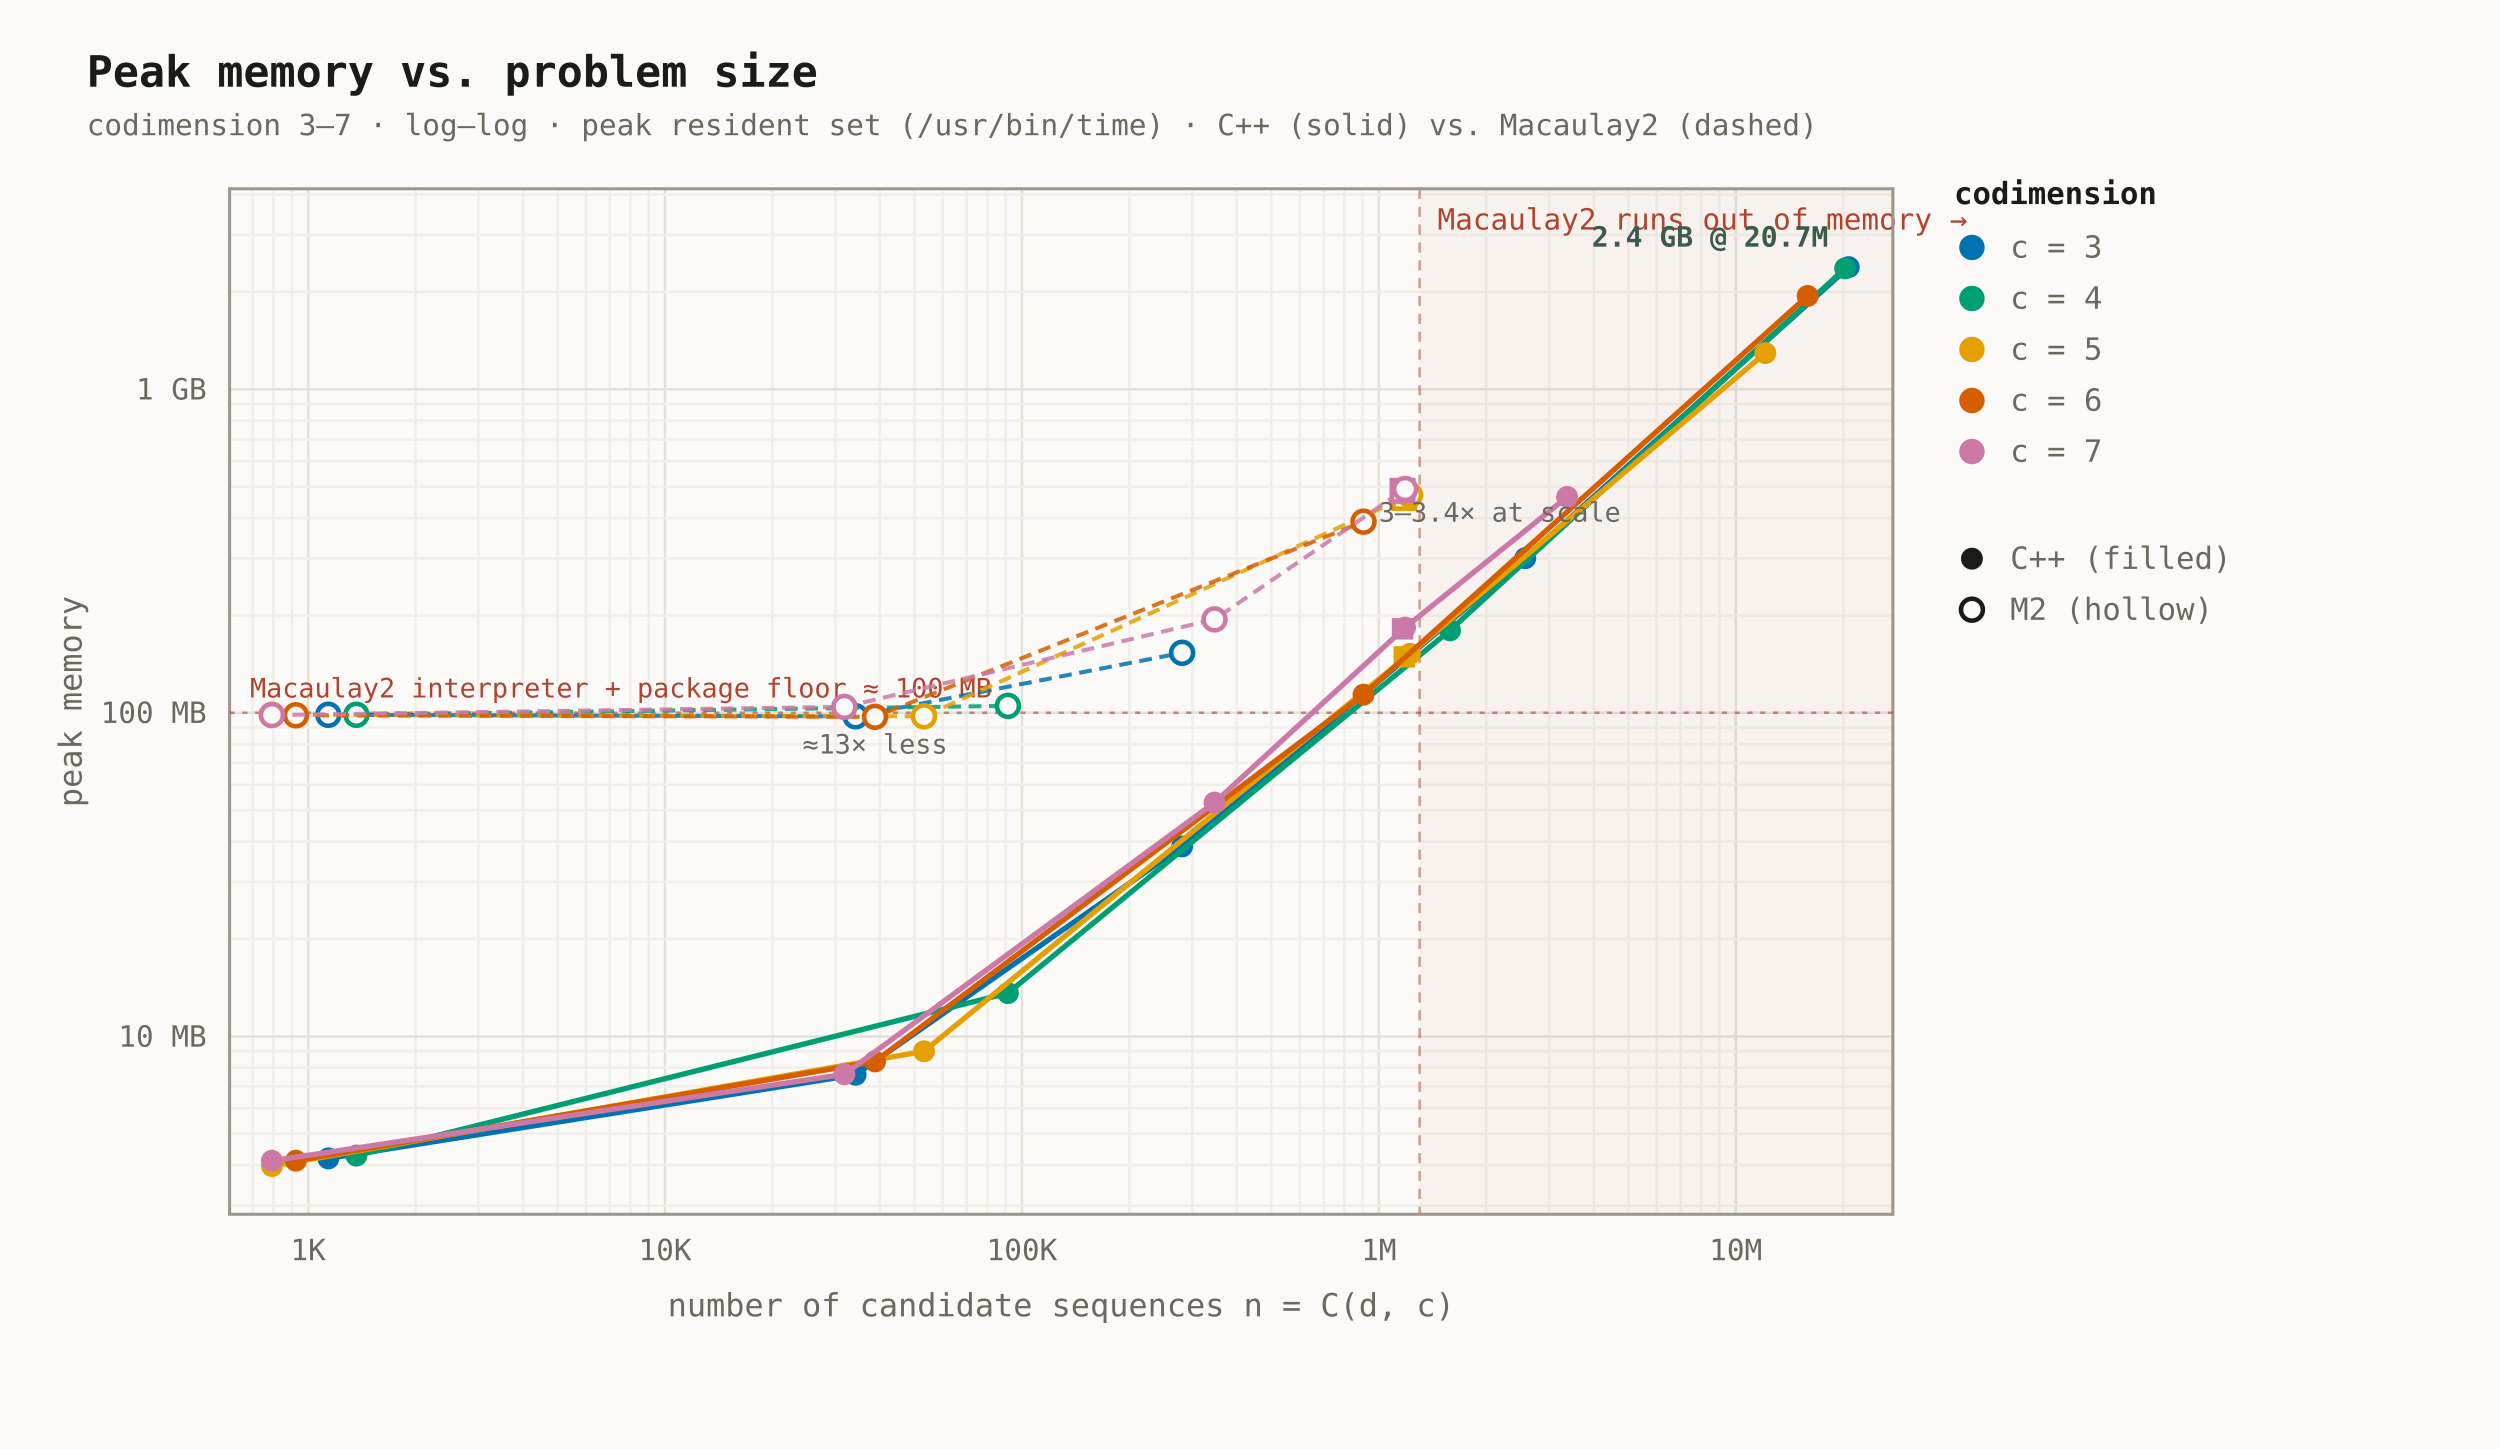
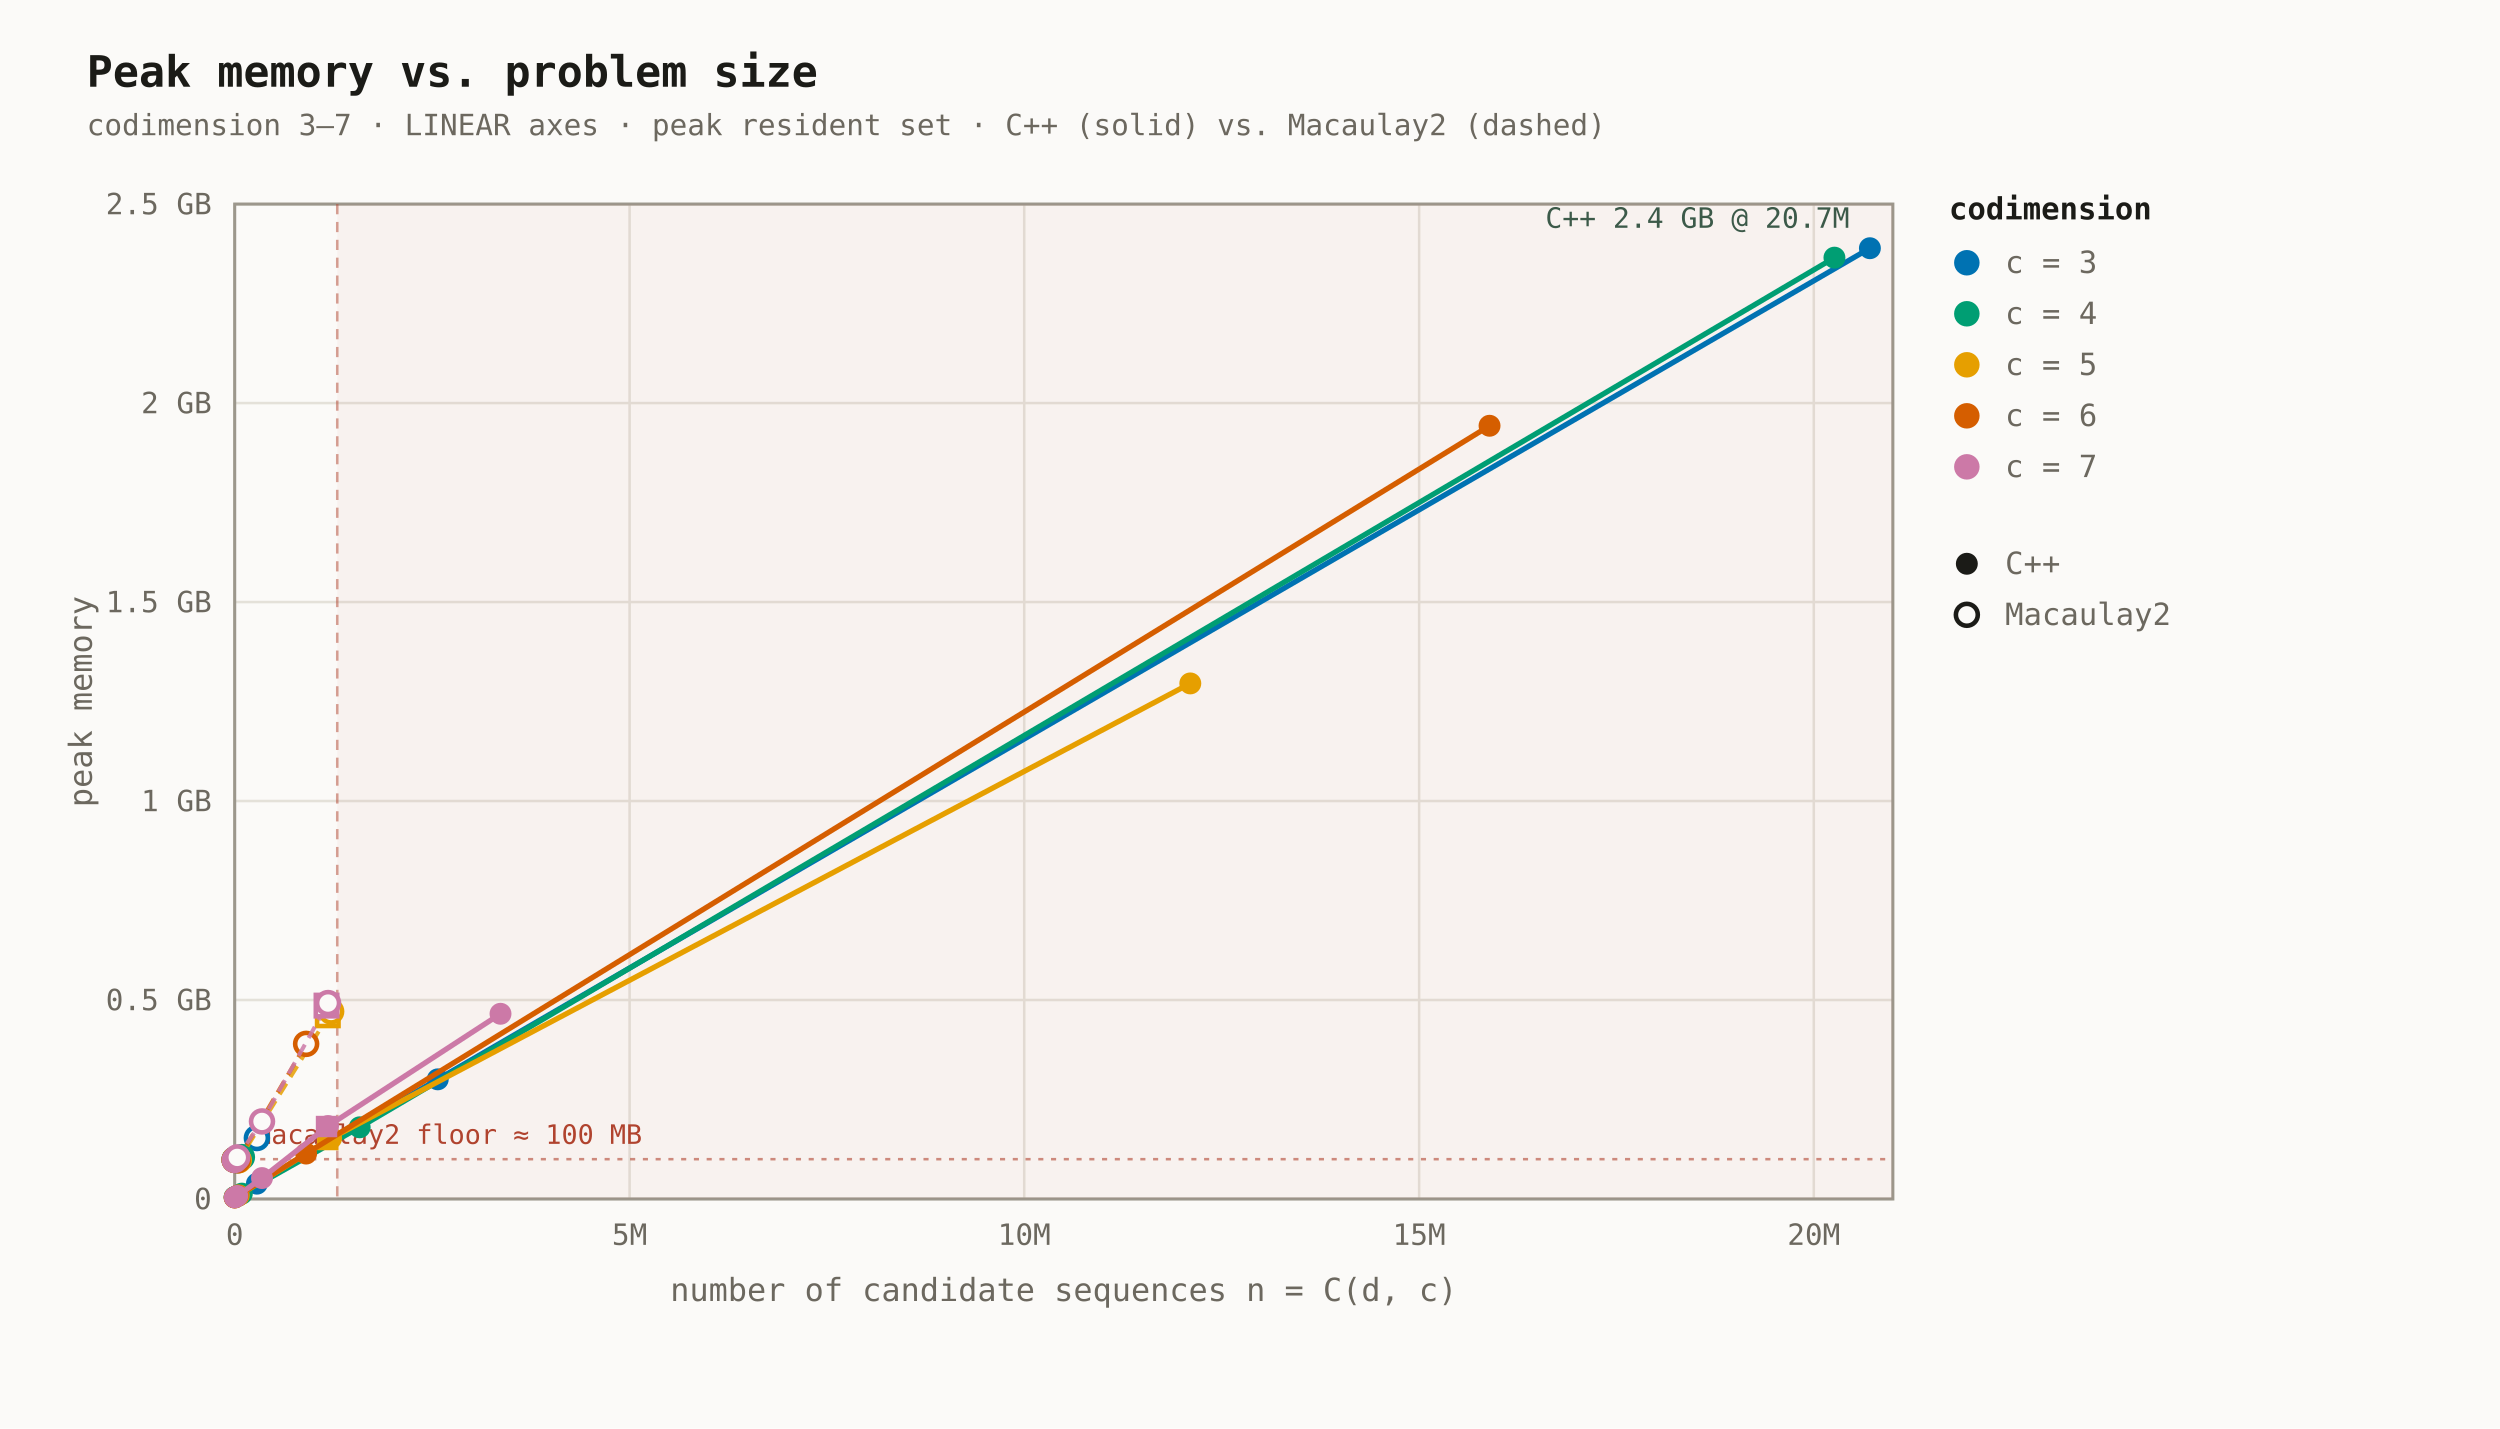
- <svg xmlns="http://www.w3.org/2000/svg" viewBox="0 0 980 568" font-family="ui-monospace,Menlo,Consolas,monospace">
-   <rect x="0" y="0" width="980" height="568" fill="#FBFAF8" />
+ <svg xmlns="http://www.w3.org/2000/svg" viewBox="0 0 980 560" font-family="ui-monospace,Menlo,Consolas,monospace">
+   <rect width="980" height="560" fill="#FBFAF8" />
  <text x="34" y="34" fill="#1B1B17" font-size="17" font-weight="700">Peak memory vs. problem size</text>
-   <text x="34" y="53" fill="#6C685F" font-size="11.5">codimension 3–7 · log–log · peak resident set (/usr/bin/time) · C++ (solid) vs. Macaulay2 (dashed)</text>
-   <line x1="99.1" y1="74" x2="99.1" y2="476" stroke="#F1EFEA" stroke-width="1" />
-   <line x1="107.2" y1="74" x2="107.2" y2="476" stroke="#F1EFEA" stroke-width="1" />
-   <line x1="114.4" y1="74" x2="114.4" y2="476" stroke="#F1EFEA" stroke-width="1" />
-   <line x1="162.9" y1="74" x2="162.9" y2="476" stroke="#F1EFEA" stroke-width="1" />
-   <line x1="187.5" y1="74" x2="187.5" y2="476" stroke="#F1EFEA" stroke-width="1" />
-   <line x1="205.0" y1="74" x2="205.0" y2="476" stroke="#F1EFEA" stroke-width="1" />
-   <line x1="218.6" y1="74" x2="218.6" y2="476" stroke="#F1EFEA" stroke-width="1" />
-   <line x1="229.7" y1="74" x2="229.7" y2="476" stroke="#F1EFEA" stroke-width="1" />
-   <line x1="239.0" y1="74" x2="239.0" y2="476" stroke="#F1EFEA" stroke-width="1" />
-   <line x1="247.1" y1="74" x2="247.1" y2="476" stroke="#F1EFEA" stroke-width="1" />
-   <line x1="254.3" y1="74" x2="254.3" y2="476" stroke="#F1EFEA" stroke-width="1" />
-   <line x1="302.8" y1="74" x2="302.8" y2="476" stroke="#F1EFEA" stroke-width="1" />
-   <line x1="327.5" y1="74" x2="327.5" y2="476" stroke="#F1EFEA" stroke-width="1" />
-   <line x1="344.9" y1="74" x2="344.9" y2="476" stroke="#F1EFEA" stroke-width="1" />
-   <line x1="358.5" y1="74" x2="358.5" y2="476" stroke="#F1EFEA" stroke-width="1" />
-   <line x1="369.6" y1="74" x2="369.6" y2="476" stroke="#F1EFEA" stroke-width="1" />
-   <line x1="378.9" y1="74" x2="378.9" y2="476" stroke="#F1EFEA" stroke-width="1" />
-   <line x1="387.1" y1="74" x2="387.1" y2="476" stroke="#F1EFEA" stroke-width="1" />
-   <line x1="394.2" y1="74" x2="394.2" y2="476" stroke="#F1EFEA" stroke-width="1" />
-   <line x1="442.7" y1="74" x2="442.7" y2="476" stroke="#F1EFEA" stroke-width="1" />
-   <line x1="467.4" y1="74" x2="467.4" y2="476" stroke="#F1EFEA" stroke-width="1" />
-   <line x1="484.8" y1="74" x2="484.8" y2="476" stroke="#F1EFEA" stroke-width="1" />
-   <line x1="498.4" y1="74" x2="498.4" y2="476" stroke="#F1EFEA" stroke-width="1" />
-   <line x1="509.5" y1="74" x2="509.5" y2="476" stroke="#F1EFEA" stroke-width="1" />
-   <line x1="518.9" y1="74" x2="518.9" y2="476" stroke="#F1EFEA" stroke-width="1" />
-   <line x1="527.0" y1="74" x2="527.0" y2="476" stroke="#F1EFEA" stroke-width="1" />
-   <line x1="534.1" y1="74" x2="534.1" y2="476" stroke="#F1EFEA" stroke-width="1" />
-   <line x1="582.6" y1="74" x2="582.6" y2="476" stroke="#F1EFEA" stroke-width="1" />
-   <line x1="607.3" y1="74" x2="607.3" y2="476" stroke="#F1EFEA" stroke-width="1" />
-   <line x1="624.8" y1="74" x2="624.8" y2="476" stroke="#F1EFEA" stroke-width="1" />
-   <line x1="638.3" y1="74" x2="638.3" y2="476" stroke="#F1EFEA" stroke-width="1" />
-   <line x1="649.4" y1="74" x2="649.4" y2="476" stroke="#F1EFEA" stroke-width="1" />
-   <line x1="658.8" y1="74" x2="658.8" y2="476" stroke="#F1EFEA" stroke-width="1" />
-   <line x1="666.9" y1="74" x2="666.9" y2="476" stroke="#F1EFEA" stroke-width="1" />
-   <line x1="674.0" y1="74" x2="674.0" y2="476" stroke="#F1EFEA" stroke-width="1" />
-   <line x1="722.6" y1="74" x2="722.6" y2="476" stroke="#F1EFEA" stroke-width="1" />
-   <line x1="120.8" y1="74" x2="120.8" y2="476" stroke="#E4E1D9" stroke-width="1" />
-   <text x="120.8" y="494" fill="#6C685F" font-size="11.5" text-anchor="middle">1K</text>
-   <line x1="260.7" y1="74" x2="260.7" y2="476" stroke="#E4E1D9" stroke-width="1" />
-   <text x="260.7" y="494" fill="#6C685F" font-size="11.5" text-anchor="middle">10K</text>
-   <line x1="400.6" y1="74" x2="400.6" y2="476" stroke="#E4E1D9" stroke-width="1" />
-   <text x="400.6" y="494" fill="#6C685F" font-size="11.5" text-anchor="middle">100K</text>
-   <line x1="540.5" y1="74" x2="540.5" y2="476" stroke="#E4E1D9" stroke-width="1" />
-   <text x="540.5" y="494" fill="#6C685F" font-size="11.5" text-anchor="middle">1M</text>
-   <line x1="680.4" y1="74" x2="680.4" y2="476" stroke="#E4E1D9" stroke-width="1" />
-   <text x="680.4" y="494" fill="#6C685F" font-size="11.5" text-anchor="middle">10M</text>
-   <text x="416" y="516" fill="#6C685F" font-size="12.5" text-anchor="middle">number of candidate sequences  n = C(d, c)</text>
-   <line x1="90" y1="472.6" x2="742" y2="472.6" stroke="#F1EFEA" stroke-width="1" />
-   <line x1="90" y1="456.7" x2="742" y2="456.7" stroke="#F1EFEA" stroke-width="1" />
-   <line x1="90" y1="444.4" x2="742" y2="444.4" stroke="#F1EFEA" stroke-width="1" />
-   <line x1="90" y1="434.4" x2="742" y2="434.4" stroke="#F1EFEA" stroke-width="1" />
-   <line x1="90" y1="425.9" x2="742" y2="425.9" stroke="#F1EFEA" stroke-width="1" />
-   <line x1="90" y1="418.5" x2="742" y2="418.5" stroke="#F1EFEA" stroke-width="1" />
-   <line x1="90" y1="412.1" x2="742" y2="412.1" stroke="#F1EFEA" stroke-width="1" />
-   <line x1="90" y1="368.1" x2="742" y2="368.1" stroke="#F1EFEA" stroke-width="1" />
-   <line x1="90" y1="345.7" x2="742" y2="345.7" stroke="#F1EFEA" stroke-width="1" />
-   <line x1="90" y1="329.9" x2="742" y2="329.9" stroke="#F1EFEA" stroke-width="1" />
-   <line x1="90" y1="317.6" x2="742" y2="317.6" stroke="#F1EFEA" stroke-width="1" />
-   <line x1="90" y1="307.6" x2="742" y2="307.6" stroke="#F1EFEA" stroke-width="1" />
-   <line x1="90" y1="299.1" x2="742" y2="299.1" stroke="#F1EFEA" stroke-width="1" />
-   <line x1="90" y1="291.7" x2="742" y2="291.7" stroke="#F1EFEA" stroke-width="1" />
-   <line x1="90" y1="285.2" x2="742" y2="285.2" stroke="#F1EFEA" stroke-width="1" />
-   <line x1="90" y1="241.3" x2="742" y2="241.3" stroke="#F1EFEA" stroke-width="1" />
-   <line x1="90" y1="218.9" x2="742" y2="218.9" stroke="#F1EFEA" stroke-width="1" />
-   <line x1="90" y1="203.1" x2="742" y2="203.1" stroke="#F1EFEA" stroke-width="1" />
-   <line x1="90" y1="190.8" x2="742" y2="190.8" stroke="#F1EFEA" stroke-width="1" />
-   <line x1="90" y1="180.8" x2="742" y2="180.8" stroke="#F1EFEA" stroke-width="1" />
-   <line x1="90" y1="172.3" x2="742" y2="172.3" stroke="#F1EFEA" stroke-width="1" />
-   <line x1="90" y1="164.9" x2="742" y2="164.9" stroke="#F1EFEA" stroke-width="1" />
-   <line x1="90" y1="158.4" x2="742" y2="158.4" stroke="#F1EFEA" stroke-width="1" />
-   <line x1="90" y1="114.4" x2="742" y2="114.4" stroke="#F1EFEA" stroke-width="1" />
-   <line x1="90" y1="92.1" x2="742" y2="92.1" stroke="#F1EFEA" stroke-width="1" />
-   <line x1="90" y1="76.3" x2="742" y2="76.3" stroke="#F1EFEA" stroke-width="1" />
-   <line x1="90" y1="406.3" x2="742" y2="406.3" stroke="#E4E1D9" stroke-width="1" />
-   <text x="81" y="410.3" fill="#6C685F" font-size="11.5" text-anchor="end">10 MB</text>
-   <line x1="90" y1="279.4" x2="742" y2="279.4" stroke="#E4E1D9" stroke-width="1" />
-   <text x="81" y="283.4" fill="#6C685F" font-size="11.5" text-anchor="end">100 MB</text>
-   <line x1="90" y1="152.6" x2="742" y2="152.6" stroke="#E4E1D9" stroke-width="1" />
-   <text x="81" y="156.6" fill="#6C685F" font-size="11.5" text-anchor="end">1 GB</text>
-   <text transform="translate(32,275) rotate(-90)" fill="#6C685F" font-size="12.5" text-anchor="middle">peak memory</text>
-   <rect x="556.5" y="74" width="185.5" height="402" fill="#B0432E" opacity="0.045" />
-   <line x1="556.5" y1="74" x2="556.5" y2="476" stroke="#B0432E" stroke-width="1" stroke-dasharray="4 3" opacity="0.5" />
-   <text x="563.5" y="90" fill="#B0432E" font-size="11.5">Macaulay2 runs out of memory →</text>
-   <rect x="90" y="74" width="652" height="402" fill="none" stroke="#9C978C" stroke-width="1.2" />
-   <line x1="90" y1="279.4" x2="742" y2="279.4" stroke="#B0432E" stroke-width="1" stroke-dasharray="2 3" opacity="0.6" />
-   <text x="98" y="273.4" fill="#B0432E" font-size="10.5">Macaulay2 interpreter + package floor ≈ 100 MB</text>
-   <polyline points="128.7,280.2 335.4,280.8 463.4,255.9" fill="none" stroke="#0072B2" stroke-width="1.6" stroke-dasharray="5 3" opacity="0.85" />
-   <polyline points="128.7,454.1 335.4,421.3 463.4,331.8 597.9,218.8 724.7,104.7" fill="none" stroke="#0072B2" stroke-width="2.1" />
-   <circle cx="128.7" cy="280.2" r="4.3" fill="#FBFAF8" stroke="#0072B2" stroke-width="1.8" />
-   <circle cx="128.7" cy="454.1" r="4.3" fill="#0072B2" stroke="#0072B2" stroke-width="0" />
-   <circle cx="335.4" cy="280.8" r="4.3" fill="#FBFAF8" stroke="#0072B2" stroke-width="1.8" />
-   <circle cx="335.4" cy="421.3" r="4.3" fill="#0072B2" stroke="#0072B2" stroke-width="0" />
-   <circle cx="463.4" cy="255.9" r="4.3" fill="#FBFAF8" stroke="#0072B2" stroke-width="1.8" />
-   <circle cx="463.4" cy="331.8" r="4.3" fill="#0072B2" stroke="#0072B2" stroke-width="0" />
-   <circle cx="597.9" cy="218.8" r="4.3" fill="#0072B2" stroke="#0072B2" stroke-width="0" />
-   <circle cx="724.7" cy="104.7" r="4.3" fill="#0072B2" stroke="#0072B2" stroke-width="0" />
-   <polyline points="139.7,280.2 395.1,276.7" fill="none" stroke="#009E73" stroke-width="1.6" stroke-dasharray="5 3" opacity="0.85" />
-   <polyline points="139.7,453.0 395.1,389.3 568.4,247.1 723.3,105.2" fill="none" stroke="#009E73" stroke-width="2.1" />
-   <circle cx="139.7" cy="280.2" r="4.3" fill="#FBFAF8" stroke="#009E73" stroke-width="1.8" />
-   <circle cx="139.7" cy="453.0" r="4.3" fill="#009E73" stroke="#009E73" stroke-width="0" />
-   <circle cx="395.1" cy="276.7" r="4.3" fill="#FBFAF8" stroke="#009E73" stroke-width="1.8" />
-   <circle cx="395.1" cy="389.3" r="4.3" fill="#009E73" stroke="#009E73" stroke-width="0" />
-   <circle cx="568.4" cy="247.1" r="4.3" fill="#009E73" stroke="#009E73" stroke-width="0" />
-   <circle cx="723.3" cy="105.2" r="4.3" fill="#009E73" stroke="#009E73" stroke-width="0" />
-   <polyline points="106.6,280.2 362.2,280.8 552.7,194.1" fill="none" stroke="#E69F00" stroke-width="1.6" stroke-dasharray="5 3" opacity="0.85" />
-   <polyline points="106.6,457.1 362.2,412.1 552.7,256.3 692.0,138.4" fill="none" stroke="#E69F00" stroke-width="2.1" />
-   <circle cx="106.6" cy="280.2" r="4.3" fill="#FBFAF8" stroke="#E69F00" stroke-width="1.8" />
-   <circle cx="106.6" cy="457.1" r="4.3" fill="#E69F00" stroke="#E69F00" stroke-width="0" />
-   <circle cx="362.2" cy="280.8" r="4.3" fill="#FBFAF8" stroke="#E69F00" stroke-width="1.8" />
-   <circle cx="362.2" cy="412.1" r="4.3" fill="#E69F00" stroke="#E69F00" stroke-width="0" />
-   <rect x="546.3" y="191.0" width="8.4" height="8.4" fill="#FBFAF8" stroke="#E69F00" stroke-width="1.8" />
-   <rect x="546.3" y="253.3" width="8.4" height="8.4" fill="#E69F00" stroke="#E69F00" stroke-width="0" />
-   <circle cx="552.7" cy="194.1" r="4.3" fill="#FBFAF8" stroke="#E69F00" stroke-width="1.8" />
-   <circle cx="552.7" cy="256.3" r="4.3" fill="#E69F00" stroke="#E69F00" stroke-width="0" />
-   <circle cx="692.0" cy="138.4" r="4.3" fill="#E69F00" stroke="#E69F00" stroke-width="0" />
-   <polyline points="116.0,280.4 343.0,281.0 534.5,204.5" fill="none" stroke="#D55E00" stroke-width="1.6" stroke-dasharray="5 3" opacity="0.85" />
-   <polyline points="116.0,455.0 343.0,416.1 534.5,272.3 708.6,116.0" fill="none" stroke="#D55E00" stroke-width="2.1" />
-   <circle cx="116.0" cy="280.4" r="4.3" fill="#FBFAF8" stroke="#D55E00" stroke-width="1.8" />
-   <circle cx="116.0" cy="455.0" r="4.3" fill="#D55E00" stroke="#D55E00" stroke-width="0" />
-   <circle cx="343.0" cy="281.0" r="4.3" fill="#FBFAF8" stroke="#D55E00" stroke-width="1.8" />
-   <circle cx="343.0" cy="416.1" r="4.3" fill="#D55E00" stroke="#D55E00" stroke-width="0" />
-   <circle cx="534.5" cy="204.5" r="4.3" fill="#FBFAF8" stroke="#D55E00" stroke-width="1.8" />
-   <circle cx="534.5" cy="272.3" r="4.3" fill="#D55E00" stroke="#D55E00" stroke-width="0" />
-   <circle cx="708.6" cy="116.0" r="4.3" fill="#D55E00" stroke="#D55E00" stroke-width="0" />
-   <polyline points="106.6,280.3 331.0,277.1 476.1,242.8 550.8,191.7" fill="none" stroke="#CC79A7" stroke-width="1.6" stroke-dasharray="5 3" opacity="0.85" />
-   <polyline points="106.6,455.0 331.0,421.1 476.1,314.6 550.8,246.0 614.3,194.8" fill="none" stroke="#CC79A7" stroke-width="2.1" />
-   <circle cx="106.6" cy="280.3" r="4.3" fill="#FBFAF8" stroke="#CC79A7" stroke-width="1.8" />
-   <circle cx="106.6" cy="455.0" r="4.3" fill="#CC79A7" stroke="#CC79A7" stroke-width="0" />
-   <circle cx="331.0" cy="277.1" r="4.3" fill="#FBFAF8" stroke="#CC79A7" stroke-width="1.8" />
-   <circle cx="331.0" cy="421.1" r="4.3" fill="#CC79A7" stroke="#CC79A7" stroke-width="0" />
-   <circle cx="476.1" cy="242.8" r="4.3" fill="#FBFAF8" stroke="#CC79A7" stroke-width="1.8" />
-   <circle cx="476.1" cy="314.6" r="4.3" fill="#CC79A7" stroke="#CC79A7" stroke-width="0" />
-   <rect x="545.6" y="188.2" width="8.4" height="8.4" fill="#FBFAF8" stroke="#CC79A7" stroke-width="1.8" />
-   <rect x="545.6" y="242.3" width="8.4" height="8.4" fill="#CC79A7" stroke="#CC79A7" stroke-width="0" />
-   <circle cx="550.8" cy="191.7" r="4.3" fill="#FBFAF8" stroke="#CC79A7" stroke-width="1.8" />
-   <circle cx="550.8" cy="246.0" r="4.3" fill="#CC79A7" stroke="#CC79A7" stroke-width="0" />
-   <circle cx="614.3" cy="194.8" r="4.3" fill="#CC79A7" stroke="#CC79A7" stroke-width="0" />
-   <text x="343.0" y="295.4" fill="#6C685F" font-size="10.5" text-anchor="middle">≈13× less</text>
-   <text x="540.5" y="204.5" fill="#6C685F" font-size="10.5">3–3.4× at scale</text>
-   <text x="716.7" y="96.7" fill="#3C5A49" font-size="11" font-weight="600" text-anchor="end">2.4 GB @ 20.7M</text>
-   <text x="766" y="80" fill="#1B1B17" font-size="12" font-weight="700">codimension</text>
-   <circle cx="773" cy="97" r="5" fill="#0072B2" />
-   <text x="788" y="101" fill="#6C685F" font-size="12">c = 3</text>
-   <circle cx="773" cy="117" r="5" fill="#009E73" />
-   <text x="788" y="121" fill="#6C685F" font-size="12">c = 4</text>
-   <circle cx="773" cy="137" r="5" fill="#E69F00" />
-   <text x="788" y="141" fill="#6C685F" font-size="12">c = 5</text>
-   <circle cx="773" cy="157" r="5" fill="#D55E00" />
-   <text x="788" y="161" fill="#6C685F" font-size="12">c = 6</text>
-   <circle cx="773" cy="177" r="5" fill="#CC79A7" />
-   <text x="788" y="181" fill="#6C685F" font-size="12">c = 7</text>
-   <circle cx="773" cy="219" r="4.3" fill="#1B1B17" />
-   <text x="788" y="223" fill="#6C685F" font-size="12">C++ (filled)</text>
-   <circle cx="773" cy="239" r="4.3" fill="#FBFAF8" stroke="#1B1B17" stroke-width="1.8" />
-   <text x="788" y="243" fill="#6C685F" font-size="12">M2 (hollow)</text>
+   <text x="34" y="53" fill="#6C685F" font-size="11.5">codimension 3–7 · LINEAR axes · peak resident set · C++ (solid) vs. Macaulay2 (dashed)</text>
+   <line x1="92.0" y1="80" x2="92.0" y2="470" stroke="#E4E1D9" />
+   <text x="92.0" y="488" fill="#6C685F" font-size="11.5" text-anchor="middle">0</text>
+   <line x1="246.8" y1="80" x2="246.8" y2="470" stroke="#E4E1D9" />
+   <text x="246.8" y="488" fill="#6C685F" font-size="11.5" text-anchor="middle">5M</text>
+   <line x1="401.5" y1="80" x2="401.5" y2="470" stroke="#E4E1D9" />
+   <text x="401.5" y="488" fill="#6C685F" font-size="11.5" text-anchor="middle">10M</text>
+   <line x1="556.3" y1="80" x2="556.3" y2="470" stroke="#E4E1D9" />
+   <text x="556.3" y="488" fill="#6C685F" font-size="11.5" text-anchor="middle">15M</text>
+   <line x1="711.0" y1="80" x2="711.0" y2="470" stroke="#E4E1D9" />
+   <text x="711.0" y="488" fill="#6C685F" font-size="11.5" text-anchor="middle">20M</text>
+   <line x1="92" y1="470.0" x2="742" y2="470.0" stroke="#E4E1D9" />
+   <text x="83" y="474.0" fill="#6C685F" font-size="11.5" text-anchor="end">0</text>
+   <line x1="92" y1="392.0" x2="742" y2="392.0" stroke="#E4E1D9" />
+   <text x="83" y="396.0" fill="#6C685F" font-size="11.5" text-anchor="end">0.5 GB</text>
+   <line x1="92" y1="314.0" x2="742" y2="314.0" stroke="#E4E1D9" />
+   <text x="83" y="318.0" fill="#6C685F" font-size="11.5" text-anchor="end">1 GB</text>
+   <line x1="92" y1="236.0" x2="742" y2="236.0" stroke="#E4E1D9" />
+   <text x="83" y="240.0" fill="#6C685F" font-size="11.5" text-anchor="end">1.5 GB</text>
+   <line x1="92" y1="158.0" x2="742" y2="158.0" stroke="#E4E1D9" />
+   <text x="83" y="162.0" fill="#6C685F" font-size="11.5" text-anchor="end">2 GB</text>
+   <line x1="92" y1="80.0" x2="742" y2="80.0" stroke="#E4E1D9" />
+   <text x="83" y="84.0" fill="#6C685F" font-size="11.5" text-anchor="end">2.5 GB</text>
+   <text x="417" y="510" fill="#6C685F" font-size="12.5" text-anchor="middle">number of candidate sequences  n = C(d, c)</text>
+   <text transform="translate(36,275) rotate(-90)" fill="#6C685F" font-size="12.5" text-anchor="middle">peak memory</text>
+   <rect x="92" y="80" width="650" height="390" fill="none" stroke="#9C978C" stroke-width="1.2" />
+   <rect x="132.2" y="80" width="609.8" height="390" fill="#B0432E" opacity="0.045" />
+   <line x1="132.2" y1="80" x2="132.2" y2="470" stroke="#B0432E" stroke-width="1" stroke-dasharray="4 3" opacity="0.5" />
+   <line x1="92" y1="454.4" x2="742" y2="454.4" stroke="#B0432E" stroke-width="1" stroke-dasharray="2 3" opacity="0.6" />
+   <text x="100" y="448.4" fill="#B0432E" font-size="10.5">Macaulay2 floor ≈ 100 MB</text>
+   <polyline points="92.0,454.6 93.1,454.8 100.7,446.1" fill="none" stroke="#0072B2" stroke-width="1.6" stroke-dasharray="5 3" opacity="0.85" />
+   <polyline points="92.0,469.3 93.1,468.8 100.7,464.0 171.6,423.1 733.0,97.3" fill="none" stroke="#0072B2" stroke-width="2.1" />
+   <circle cx="92.0" cy="454.6" r="4.3" fill="#FBFAF8" stroke="#0072B2" stroke-width="1.8" />
+   <circle cx="92.0" cy="469.3" r="4.3" fill="#0072B2" stroke="#0072B2" stroke-width="0" />
+   <circle cx="93.1" cy="454.8" r="4.3" fill="#FBFAF8" stroke="#0072B2" stroke-width="1.8" />
+   <circle cx="93.1" cy="468.8" r="4.3" fill="#0072B2" stroke="#0072B2" stroke-width="0" />
+   <circle cx="100.7" cy="446.1" r="4.3" fill="#FBFAF8" stroke="#0072B2" stroke-width="1.8" />
+   <circle cx="100.7" cy="464.0" r="4.3" fill="#0072B2" stroke="#0072B2" stroke-width="0" />
+   <circle cx="171.6" cy="423.1" r="4.3" fill="#0072B2" stroke="#0072B2" stroke-width="0" />
+   <circle cx="733.0" cy="97.3" r="4.3" fill="#0072B2" stroke="#0072B2" stroke-width="0" />
+   <polyline points="92.0,454.6 94.8,453.6" fill="none" stroke="#009E73" stroke-width="1.6" stroke-dasharray="5 3" opacity="0.85" />
+   <polyline points="92.0,469.3 94.8,467.9 141.0,441.9 719.1,101.0" fill="none" stroke="#009E73" stroke-width="2.1" />
+   <circle cx="92.0" cy="454.6" r="4.3" fill="#FBFAF8" stroke="#009E73" stroke-width="1.8" />
+   <circle cx="92.0" cy="469.3" r="4.3" fill="#009E73" stroke="#009E73" stroke-width="0" />
+   <circle cx="94.8" cy="453.6" r="4.3" fill="#FBFAF8" stroke="#009E73" stroke-width="1.8" />
+   <circle cx="94.8" cy="467.9" r="4.3" fill="#009E73" stroke="#009E73" stroke-width="0" />
+   <circle cx="141.0" cy="441.9" r="4.3" fill="#009E73" stroke="#009E73" stroke-width="0" />
+   <circle cx="719.1" cy="101.0" r="4.3" fill="#009E73" stroke="#009E73" stroke-width="0" />
+   <polyline points="92.0,454.6 93.6,454.8 129.8,396.5" fill="none" stroke="#E69F00" stroke-width="1.6" stroke-dasharray="5 3" opacity="0.85" />
+   <polyline points="92.0,469.4 93.6,468.6 129.8,446.2 466.6,267.9" fill="none" stroke="#E69F00" stroke-width="2.1" />
+   <circle cx="92.0" cy="454.6" r="4.3" fill="#FBFAF8" stroke="#E69F00" stroke-width="1.8" />
+   <circle cx="92.0" cy="469.4" r="4.3" fill="#E69F00" stroke="#E69F00" stroke-width="0" />
+   <circle cx="93.6" cy="454.8" r="4.3" fill="#FBFAF8" stroke="#E69F00" stroke-width="1.8" />
+   <circle cx="93.6" cy="468.6" r="4.3" fill="#E69F00" stroke="#E69F00" stroke-width="0" />
+   <rect x="124.3" y="393.8" width="8.4" height="8.4" fill="#FBFAF8" stroke="#E69F00" stroke-width="1.8" />
+   <rect x="124.3" y="442.5" width="8.4" height="8.4" fill="#E69F00" stroke="#E69F00" stroke-width="0" />
+   <circle cx="129.8" cy="396.5" r="4.3" fill="#FBFAF8" stroke="#E69F00" stroke-width="1.8" />
+   <circle cx="129.8" cy="446.2" r="4.3" fill="#E69F00" stroke="#E69F00" stroke-width="0" />
+   <circle cx="466.6" cy="267.9" r="4.3" fill="#E69F00" stroke="#E69F00" stroke-width="0" />
+   <polyline points="92.0,454.7 93.2,454.8 120.0,409.2" fill="none" stroke="#D55E00" stroke-width="1.6" stroke-dasharray="5 3" opacity="0.85" />
+   <polyline points="92.0,469.4 93.2,468.7 120.0,452.2 583.9,166.9" fill="none" stroke="#D55E00" stroke-width="2.1" />
+   <circle cx="92.0" cy="454.7" r="4.3" fill="#FBFAF8" stroke="#D55E00" stroke-width="1.8" />
+   <circle cx="92.0" cy="469.4" r="4.3" fill="#D55E00" stroke="#D55E00" stroke-width="0" />
+   <circle cx="93.2" cy="454.8" r="4.3" fill="#FBFAF8" stroke="#D55E00" stroke-width="1.8" />
+   <circle cx="93.2" cy="468.7" r="4.3" fill="#D55E00" stroke="#D55E00" stroke-width="0" />
+   <circle cx="120.0" cy="409.2" r="4.3" fill="#FBFAF8" stroke="#D55E00" stroke-width="1.8" />
+   <circle cx="120.0" cy="452.2" r="4.3" fill="#D55E00" stroke="#D55E00" stroke-width="0" />
+   <circle cx="583.9" cy="166.9" r="4.3" fill="#D55E00" stroke="#D55E00" stroke-width="0" />
+   <polyline points="92.0,454.7 93.0,453.7 102.7,439.6 128.6,393.2" fill="none" stroke="#CC79A7" stroke-width="1.6" stroke-dasharray="5 3" opacity="0.85" />
+   <polyline points="92.0,469.4 93.0,468.8 102.7,461.8 128.6,441.4 196.2,397.4" fill="none" stroke="#CC79A7" stroke-width="2.1" />
+   <circle cx="92.0" cy="454.7" r="4.3" fill="#FBFAF8" stroke="#CC79A7" stroke-width="1.8" />
+   <circle cx="92.0" cy="469.4" r="4.3" fill="#CC79A7" stroke="#CC79A7" stroke-width="0" />
+   <circle cx="93.0" cy="453.7" r="4.3" fill="#FBFAF8" stroke="#CC79A7" stroke-width="1.8" />
+   <circle cx="93.0" cy="468.8" r="4.3" fill="#CC79A7" stroke="#CC79A7" stroke-width="0" />
+   <circle cx="102.7" cy="439.6" r="4.3" fill="#FBFAF8" stroke="#CC79A7" stroke-width="1.8" />
+   <circle cx="102.7" cy="461.8" r="4.3" fill="#CC79A7" stroke="#CC79A7" stroke-width="0" />
+   <rect x="123.8" y="390.0" width="8.4" height="8.4" fill="#FBFAF8" stroke="#CC79A7" stroke-width="1.8" />
+   <rect x="123.8" y="437.4" width="8.4" height="8.4" fill="#CC79A7" stroke="#CC79A7" stroke-width="0" />
+   <circle cx="128.6" cy="393.2" r="4.3" fill="#FBFAF8" stroke="#CC79A7" stroke-width="1.8" />
+   <circle cx="128.6" cy="441.4" r="4.3" fill="#CC79A7" stroke="#CC79A7" stroke-width="0" />
+   <circle cx="196.2" cy="397.4" r="4.3" fill="#CC79A7" stroke="#CC79A7" stroke-width="0" />
+   <text x="725.0" y="89.3" fill="#3C5A49" font-size="11" text-anchor="end">C++ 2.4 GB @ 20.7M</text>
+   <text x="764" y="86" fill="#1B1B17" font-size="12" font-weight="700">codimension</text>
+   <circle cx="771" cy="103" r="5" fill="#0072B2" />
+   <text x="786" y="107" fill="#6C685F" font-size="12">c = 3</text>
+   <circle cx="771" cy="123" r="5" fill="#009E73" />
+   <text x="786" y="127" fill="#6C685F" font-size="12">c = 4</text>
+   <circle cx="771" cy="143" r="5" fill="#E69F00" />
+   <text x="786" y="147" fill="#6C685F" font-size="12">c = 5</text>
+   <circle cx="771" cy="163" r="5" fill="#D55E00" />
+   <text x="786" y="167" fill="#6C685F" font-size="12">c = 6</text>
+   <circle cx="771" cy="183" r="5" fill="#CC79A7" />
+   <text x="786" y="187" fill="#6C685F" font-size="12">c = 7</text>
+   <circle cx="771" cy="221" r="4.3" fill="#1B1B17" />
+   <text x="786" y="225" fill="#6C685F" font-size="12">C++</text>
+   <circle cx="771" cy="241" r="4.3" fill="#FBFAF8" stroke="#1B1B17" stroke-width="1.8" />
+   <text x="786" y="245" fill="#6C685F" font-size="12">Macaulay2</text>
</svg>
